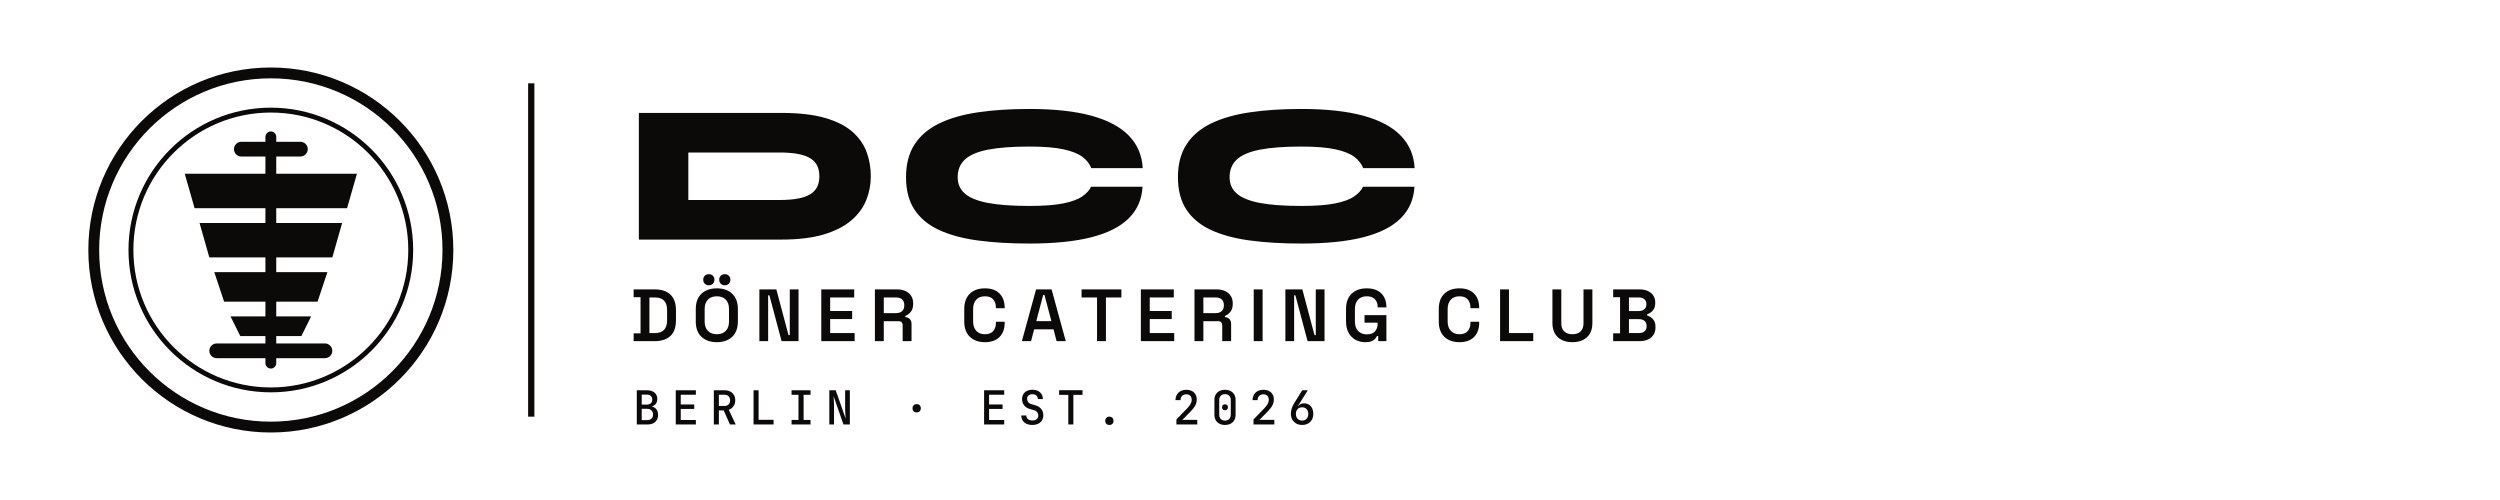
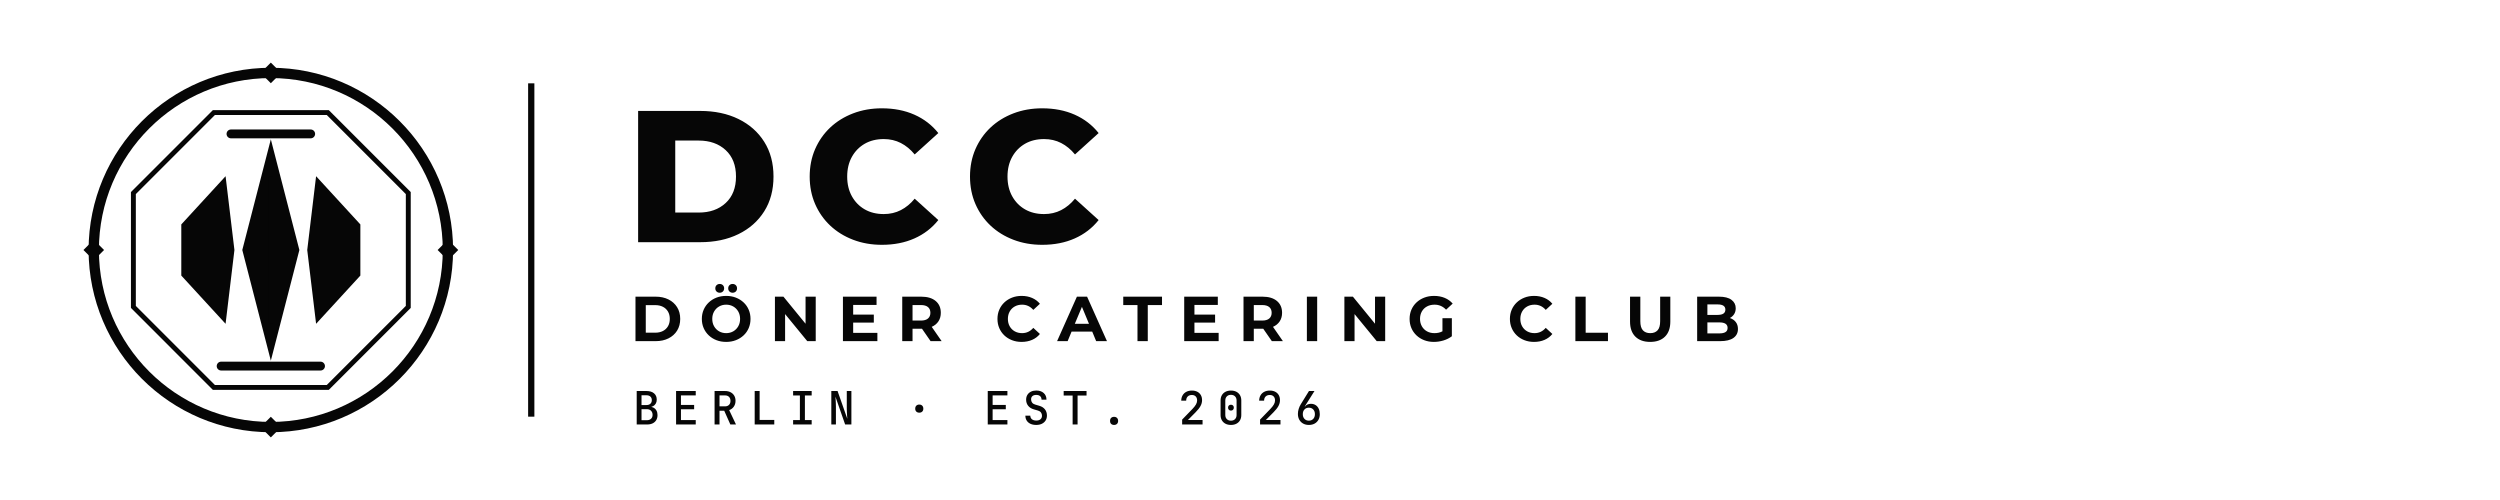
<svg xmlns="http://www.w3.org/2000/svg" viewBox="0 0 480 96" width="480" height="96" role="img" aria-label="DCC Döner Catering Club — logo-primary (mono)">
-   <circle cx="52.00" cy="48.00" r="34.00" fill="none" stroke="#0B0A09" stroke-width="2.08" />
-   <circle cx="52.00" cy="48.00" r="26.86" fill="none" stroke="#0B0A09" stroke-width="0.94" />
-   <line x1="52.00" y1="26.28" x2="52.00" y2="69.72" stroke="#0B0A09" stroke-width="2.08" stroke-linecap="round" />
-   <rect x="44.92" y="27.22" width="14.17" height="2.83" rx="1.42" fill="#0B0A09" />
-   <rect x="40.19" y="65.94" width="23.61" height="2.83" rx="1.42" fill="#0B0A09" />
-   <path d="M 35.47,33.36 L 68.53,33.36 L 66.64,39.97 L 37.36,39.97 Z" fill="#0B0A09" />
-   <path d="M 38.31,42.81 L 65.69,42.81 L 63.81,49.42 L 40.19,49.42 Z" fill="#0B0A09" />
-   <path d="M 41.14,52.25 L 62.86,52.25 L 60.97,57.92 L 43.03,57.92 Z" fill="#0B0A09" />
-   <path d="M 44.26,60.75 L 59.74,60.75 L 57.86,64.53 L 46.14,64.53 Z" fill="#0B0A09" />
-   <line x1="102" y1="16" x2="102" y2="80" stroke="#0B0A09" stroke-width="1.2" />
-   <path d="M150.02 21.68Q155.15 21.68 158.494 22.668Q161.838 23.656 163.738 25.366Q165.638 27.076 166.417 29.261Q167.196 31.446 167.196 33.84Q167.196 36.234 166.322 38.419Q165.448 40.604 163.453 42.314Q161.458 44.024 158.171 45.012Q154.884 46.0 150.02 46.0H122.66V21.68ZM132.16 38.4H149.64Q151.768 38.4 153.25 38.115Q154.732 37.83 155.625 37.26Q156.518 36.69 156.917 35.835Q157.316 34.98 157.316 33.84Q157.316 32.7 156.917 31.845Q156.518 30.99 155.625 30.42Q154.732 29.85 153.25 29.565Q151.768 29.28 149.64 29.28H132.16ZM219.366 35.854Q219.176 39.464 216.744 41.896Q214.312 44.328 209.581 45.544Q204.85 46.76 197.63 46.76Q192.12 46.76 187.75 46.171Q183.38 45.582 180.302 44.157Q177.224 42.732 175.59 40.262Q173.956 37.792 173.956 34.03Q173.956 30.268 175.59 27.741Q177.224 25.214 180.302 23.713Q183.38 22.212 187.75 21.566Q192.12 20.92 197.63 20.92Q204.85 20.92 209.6 22.231Q214.35 23.542 216.782 26.088Q219.214 28.634 219.404 32.282H209.524Q209.068 31.066 207.852 30.135Q206.636 29.204 204.204 28.672Q201.772 28.14 197.63 28.14Q192.766 28.14 189.726 28.729Q186.686 29.318 185.28 30.61Q183.874 31.902 183.874 34.03Q183.874 35.968 185.28 37.184Q186.686 38.4 189.726 38.97Q192.766 39.54 197.63 39.54Q201.772 39.54 204.185 39.046Q206.598 38.552 207.814 37.697Q209.03 36.842 209.486 35.854ZM271.574 35.854Q271.384 39.464 268.952 41.896Q266.52 44.328 261.789 45.544Q257.058 46.76 249.838 46.76Q244.328 46.76 239.958 46.171Q235.588 45.582 232.51 44.157Q229.432 42.732 227.798 40.262Q226.164 37.792 226.164 34.03Q226.164 30.268 227.798 27.741Q229.432 25.214 232.51 23.713Q235.588 22.212 239.958 21.566Q244.328 20.92 249.838 20.92Q257.058 20.92 261.808 22.231Q266.558 23.542 268.99 26.088Q271.422 28.634 271.612 32.282H261.732Q261.276 31.066 260.06 30.135Q258.844 29.204 256.412 28.672Q253.98 28.14 249.838 28.14Q244.974 28.14 241.934 28.729Q238.894 29.318 237.488 30.61Q236.082 31.902 236.082 34.03Q236.082 35.968 237.488 37.184Q238.894 38.4 241.934 38.97Q244.974 39.54 249.838 39.54Q253.98 39.54 256.393 39.046Q258.806 38.552 260.022 37.697Q261.238 36.842 261.694 35.854Z" fill="#0B0A09" />
-   <path d="M121.658 65.5V63.997H122.984V57.063H121.658V55.56H125.693Q127.685 55.56 128.737 56.57Q129.788 57.581 129.788 59.598V61.465Q129.788 63.482 128.737 64.491Q127.685 65.5 125.693 65.5ZM124.69 63.95H125.717Q126.927 63.95 127.505 63.326Q128.082 62.703 128.082 61.519V59.543Q128.082 58.346 127.505 57.729Q126.927 57.112 125.717 57.112H124.69ZM137.63 65.699Q135.778 65.699 134.683 64.669Q133.588 63.64 133.588 61.71V59.35Q133.588 57.42 134.683 56.391Q135.778 55.361 137.63 55.361Q139.482 55.361 140.577 56.391Q141.673 57.42 141.673 59.35V61.71Q141.673 63.64 140.577 64.669Q139.482 65.699 137.63 65.699ZM137.63 64.172Q138.741 64.172 139.354 63.522Q139.967 62.872 139.967 61.762V59.298Q139.967 58.188 139.354 57.538Q138.741 56.888 137.63 56.888Q136.534 56.888 135.914 57.538Q135.293 58.188 135.293 59.298V61.762Q135.293 62.872 135.914 63.522Q136.534 64.172 137.63 64.172ZM139.164 54.773Q138.711 54.773 138.4 54.485Q138.088 54.198 138.088 53.709Q138.088 53.219 138.4 52.932Q138.711 52.645 139.164 52.645Q139.631 52.645 139.936 52.932Q140.24 53.219 140.24 53.709Q140.24 54.198 139.936 54.485Q139.631 54.773 139.164 54.773ZM136.096 54.773Q135.643 54.773 135.332 54.485Q135.021 54.198 135.021 53.709Q135.021 53.219 135.332 52.932Q135.643 52.645 136.096 52.645Q136.563 52.645 136.868 52.932Q137.172 53.219 137.172 53.709Q137.172 54.198 136.868 54.485Q136.563 54.773 136.096 54.773ZM145.801 65.5V55.56H149.057L151.396 64.351H151.637V55.56H153.319V65.5H150.062L147.723 56.706H147.483V65.5ZM157.686 65.5V55.56H164.009V57.11H159.392V59.717H163.612V61.267H159.392V63.95H164.089V65.5ZM167.981 65.5V55.56H172.224Q173.158 55.56 173.856 55.884Q174.553 56.208 174.94 56.803Q175.327 57.399 175.327 58.213V58.378Q175.327 59.293 174.891 59.85Q174.455 60.408 173.825 60.651V60.892Q174.381 60.918 174.698 61.269Q175.015 61.619 175.015 62.226V65.5H173.31V62.466Q173.31 62.105 173.12 61.887Q172.93 61.669 172.503 61.669H169.687V65.5ZM169.687 60.119H172.045Q172.789 60.119 173.205 59.73Q173.621 59.34 173.621 58.679V58.55Q173.621 57.889 173.214 57.499Q172.806 57.11 172.045 57.11H169.687ZM189.109 65.699Q187.281 65.699 186.208 64.669Q185.135 63.64 185.135 61.71V59.35Q185.135 57.42 186.208 56.391Q187.281 55.361 189.109 55.361Q190.924 55.361 191.91 56.357Q192.896 57.353 192.896 59.088V59.17H191.214V59.036Q191.214 58.096 190.697 57.492Q190.18 56.888 189.109 56.888Q188.048 56.888 187.444 57.538Q186.84 58.188 186.84 59.321V61.739Q186.84 62.86 187.444 63.516Q188.048 64.172 189.109 64.172Q190.18 64.172 190.697 63.562Q191.214 62.953 191.214 62.024V61.776H192.896V61.972Q192.896 63.707 191.91 64.703Q190.924 65.699 189.109 65.699ZM196.201 65.5 198.926 55.56H201.903L204.628 65.5H202.868L202.274 63.234H198.555L197.961 65.5ZM198.963 61.66H201.866L200.535 56.627H200.294ZM210.631 65.5V57.11H207.66V55.56H215.308V57.11H212.337V65.5ZM219.046 65.5V55.56H225.369V57.11H220.751V59.717H224.971V61.267H220.751V63.95H225.449V65.5ZM229.341 65.5V55.56H233.583Q234.518 55.56 235.215 55.884Q235.912 56.208 236.299 56.803Q236.686 57.399 236.686 58.213V58.378Q236.686 59.293 236.25 59.85Q235.814 60.408 235.185 60.651V60.892Q235.74 60.918 236.058 61.269Q236.375 61.619 236.375 62.226V65.5H234.669V62.466Q234.669 62.105 234.48 61.887Q234.29 61.669 233.863 61.669H231.046V65.5ZM231.046 60.119H233.404Q234.149 60.119 234.565 59.73Q234.981 59.34 234.981 58.679V58.55Q234.981 57.889 234.573 57.499Q234.165 57.11 233.404 57.11H231.046ZM240.715 65.5V55.56H242.421V65.5ZM246.793 65.5V55.56H250.049L252.388 64.351H252.629V55.56H254.311V65.5H251.055L248.716 56.706H248.475V65.5ZM262.12 65.699Q261.078 65.699 260.243 65.237Q259.409 64.776 258.923 63.886Q258.437 62.996 258.437 61.71V59.35Q258.437 57.42 259.51 56.391Q260.583 55.361 262.411 55.361Q264.226 55.361 265.207 56.333Q266.188 57.304 266.188 58.956V59.015H264.506V58.904Q264.506 58.334 264.277 57.877Q264.048 57.419 263.585 57.154Q263.121 56.888 262.411 56.888Q261.35 56.888 260.746 57.538Q260.142 58.188 260.142 59.321V61.739Q260.142 62.86 260.746 63.528Q261.35 64.196 262.435 64.196Q263.514 64.196 264.013 63.614Q264.511 63.032 264.511 62.121V61.955H261.992V60.503H266.188V65.5H264.615V64.519H264.374Q264.262 64.778 264.026 65.054Q263.79 65.33 263.338 65.514Q262.887 65.699 262.12 65.699ZM280.218 65.699Q278.39 65.699 277.317 64.669Q276.244 63.64 276.244 61.71V59.35Q276.244 57.42 277.317 56.391Q278.39 55.361 280.218 55.361Q282.033 55.361 283.019 56.357Q284.005 57.353 284.005 59.088V59.17H282.323V59.036Q282.323 58.096 281.806 57.492Q281.289 56.888 280.218 56.888Q279.157 56.888 278.553 57.538Q277.949 58.188 277.949 59.321V61.739Q277.949 62.86 278.553 63.516Q279.157 64.172 280.218 64.172Q281.289 64.172 281.806 63.562Q282.323 62.953 282.323 62.024V61.776H284.005V61.972Q284.005 63.707 283.019 64.703Q282.033 65.699 280.218 65.699ZM288.016 65.5V55.56H289.722V63.95H294.385V65.5ZM301.901 65.699Q300.708 65.699 299.847 65.264Q298.986 64.829 298.526 64.01Q298.065 63.19 298.065 62.049V55.56H299.771V62.096Q299.771 63.079 300.321 63.626Q300.872 64.172 301.901 64.172Q302.931 64.172 303.482 63.626Q304.032 63.079 304.032 62.096V55.56H305.738V62.049Q305.738 63.19 305.279 64.01Q304.82 64.829 303.957 65.264Q303.095 65.699 301.901 65.699ZM309.727 65.5V63.997H311.053V57.063H309.727V55.56H314.806Q315.705 55.56 316.378 55.867Q317.052 56.173 317.428 56.734Q317.804 57.295 317.804 58.068V58.205Q317.804 58.89 317.546 59.326Q317.288 59.763 316.934 60.001Q316.58 60.239 316.258 60.341V60.582Q316.58 60.667 316.953 60.906Q317.326 61.146 317.588 61.588Q317.851 62.031 317.851 62.738V62.88Q317.851 63.702 317.466 64.29Q317.082 64.878 316.407 65.189Q315.733 65.5 314.846 65.5ZM312.758 63.95H314.643Q315.333 63.95 315.74 63.617Q316.146 63.284 316.146 62.681V62.544Q316.146 61.94 315.745 61.607Q315.345 61.274 314.643 61.274H312.758ZM312.758 59.724H314.63Q315.282 59.724 315.69 59.392Q316.099 59.061 316.099 58.488V58.346Q316.099 57.762 315.696 57.436Q315.293 57.11 314.63 57.11H312.758Z" fill="#0B0A09" />
-   <path d="M122.264 81.5V74.93H124.203Q125.132 74.93 125.667 75.381Q126.201 75.833 126.201 76.626Q126.201 77.071 126.008 77.401Q125.815 77.731 125.471 77.911Q125.127 78.091 124.668 78.085V77.998Q125.166 77.989 125.543 78.185Q125.92 78.381 126.135 78.755Q126.351 79.129 126.351 79.651Q126.351 80.215 126.105 80.633Q125.859 81.051 125.405 81.275Q124.951 81.5 124.322 81.5ZM123.21 80.663H124.242Q124.771 80.663 125.077 80.382Q125.383 80.101 125.383 79.611Q125.383 79.109 125.077 78.801Q124.771 78.493 124.242 78.493H123.21ZM123.21 77.683H124.192Q124.675 77.683 124.954 77.424Q125.232 77.166 125.232 76.724Q125.232 76.279 124.957 76.023Q124.681 75.767 124.197 75.767H123.21ZM129.746 81.5V74.93H133.607V75.792H130.704V77.659H133.292V78.515H130.704V80.638H133.607V81.5ZM137.055 81.5V74.93H139.113Q139.734 74.93 140.196 75.17Q140.659 75.41 140.914 75.841Q141.169 76.272 141.169 76.852Q141.169 77.51 140.833 77.995Q140.498 78.48 139.922 78.674L141.259 81.5H140.151L138.951 78.802H138.024V81.5ZM138.024 77.941H139.113Q139.601 77.941 139.89 77.649Q140.178 77.358 140.178 76.871Q140.178 76.373 139.89 76.082Q139.601 75.791 139.113 75.791H138.024ZM144.681 81.5V74.93H145.653V80.605H148.528V81.5ZM151.978 81.5V80.632H153.308V75.798H151.978V74.93H155.622V75.798H154.292V80.632H155.622V81.5ZM159.229 81.5V74.93H160.457L162.373 80.393Q162.352 80.136 162.325 79.775Q162.299 79.414 162.283 79.028Q162.267 78.642 162.267 78.323V74.93H163.171V81.5H161.943L160.039 76.037Q160.06 76.275 160.08 76.623Q160.101 76.972 160.117 77.349Q160.133 77.725 160.133 78.053V81.5ZM176 79.182Q175.636 79.182 175.42 78.969Q175.204 78.756 175.204 78.399Q175.204 78.026 175.42 77.808Q175.636 77.59 176 77.59Q176.366 77.59 176.581 77.808Q176.796 78.026 176.796 78.399Q176.796 78.756 176.581 78.969Q176.366 79.182 176 79.182ZM188.946 81.5V74.93H192.807V75.792H189.904V77.659H192.492V78.515H189.904V80.638H192.807V81.5ZM198.225 81.59Q197.564 81.59 197.085 81.369Q196.607 81.147 196.347 80.737Q196.087 80.326 196.081 79.763H197.052Q197.052 80.209 197.366 80.469Q197.679 80.729 198.233 80.729Q198.757 80.729 199.052 80.477Q199.348 80.225 199.348 79.778Q199.348 79.415 199.145 79.145Q198.943 78.875 198.569 78.771L197.745 78.53Q197.022 78.326 196.628 77.825Q196.234 77.324 196.234 76.632Q196.234 76.087 196.48 75.685Q196.727 75.283 197.175 75.058Q197.623 74.834 198.232 74.834Q199.14 74.834 199.682 75.321Q200.224 75.807 200.23 76.622H199.258Q199.258 76.187 198.988 75.941Q198.717 75.695 198.221 75.695Q197.739 75.695 197.472 75.924Q197.205 76.153 197.205 76.565Q197.205 76.935 197.407 77.204Q197.608 77.473 197.983 77.582L198.824 77.833Q199.545 78.037 199.932 78.539Q200.319 79.04 200.319 79.747Q200.319 80.298 200.058 80.713Q199.797 81.129 199.326 81.36Q198.855 81.59 198.225 81.59ZM205.114 81.5V75.818H203.355V74.924H207.845V75.818H206.086V81.5ZM213 81.59Q212.636 81.59 212.42 81.377Q212.204 81.164 212.204 80.807Q212.204 80.434 212.42 80.217Q212.636 79.999 213 79.999Q213.366 79.999 213.581 80.217Q213.796 80.434 213.796 80.807Q213.796 81.164 213.581 81.377Q213.366 81.59 213 81.59ZM225.869 81.5V80.54L227.9 78.442Q228.37 77.95 228.589 77.558Q228.808 77.167 228.808 76.782Q228.808 76.279 228.534 75.994Q228.259 75.708 227.783 75.708Q227.258 75.708 226.959 76.007Q226.661 76.305 226.661 76.829H225.689Q225.701 76.219 225.963 75.771Q226.225 75.324 226.694 75.082Q227.164 74.84 227.791 74.84Q228.398 74.84 228.846 75.072Q229.293 75.304 229.537 75.727Q229.78 76.15 229.78 76.733Q229.78 77.315 229.478 77.875Q229.175 78.435 228.495 79.118L227.004 80.619H229.877V81.5ZM235.201 81.59Q234.581 81.59 234.123 81.349Q233.666 81.108 233.416 80.669Q233.166 80.23 233.166 79.642V76.788Q233.166 76.194 233.416 75.758Q233.665 75.322 234.123 75.081Q234.58 74.84 235.2 74.84Q235.828 74.84 236.281 75.081Q236.735 75.322 236.984 75.758Q237.234 76.194 237.234 76.788V79.642Q237.234 80.23 236.984 80.669Q236.734 81.108 236.278 81.349Q235.822 81.59 235.201 81.59ZM235.201 80.754Q235.705 80.754 236.006 80.447Q236.308 80.139 236.308 79.642V76.788Q236.308 76.291 236.006 75.983Q235.705 75.676 235.2 75.676Q234.695 75.676 234.394 75.983Q234.092 76.291 234.092 76.788V79.642Q234.092 80.139 234.395 80.447Q234.698 80.754 235.201 80.754ZM235.201 78.773Q234.946 78.773 234.79 78.612Q234.633 78.452 234.633 78.187Q234.633 77.932 234.789 77.776Q234.945 77.621 235.201 77.621Q235.456 77.621 235.612 77.777Q235.767 77.932 235.767 78.187Q235.767 78.451 235.611 78.612Q235.456 78.773 235.201 78.773ZM240.669 81.5V80.54L242.7 78.442Q243.17 77.95 243.389 77.558Q243.608 77.167 243.608 76.782Q243.608 76.279 243.334 75.994Q243.059 75.708 242.583 75.708Q242.058 75.708 241.759 76.007Q241.461 76.305 241.461 76.829H240.489Q240.501 76.219 240.763 75.771Q241.025 75.324 241.494 75.082Q241.964 74.84 242.591 74.84Q243.198 74.84 243.646 75.072Q244.093 75.304 244.337 75.727Q244.58 76.15 244.58 76.733Q244.58 77.315 244.278 77.875Q243.975 78.435 243.295 79.118L241.804 80.619H244.677V81.5ZM250.006 81.59Q249.359 81.59 248.874 81.319Q248.388 81.048 248.119 80.561Q247.85 80.073 247.85 79.429Q247.85 78.948 247.999 78.453Q248.148 77.959 248.427 77.512L250.023 74.93H251.103L249.2 77.956L249.244 77.985Q249.423 77.723 249.724 77.582Q250.025 77.442 250.4 77.442Q250.931 77.442 251.325 77.693Q251.718 77.943 251.934 78.398Q252.15 78.853 252.15 79.472Q252.15 80.105 251.881 80.582Q251.612 81.059 251.134 81.325Q250.656 81.59 250.006 81.59ZM250 80.749Q250.536 80.749 250.862 80.4Q251.189 80.052 251.189 79.478Q251.189 78.901 250.862 78.551Q250.536 78.201 250 78.201Q249.464 78.201 249.138 78.551Q248.811 78.901 248.811 79.478Q248.811 80.052 249.138 80.4Q249.464 80.749 250 80.749Z" fill="#0B0A09" />
+   <circle cx="52.00" cy="48.00" r="34.00" fill="none" stroke="#060606" stroke-width="1.98" />
+   <polygon points="78.39,58.93 62.93,74.39 41.07,74.39 25.61,58.93 25.61,37.07 41.07,21.61 62.93,21.61 78.39,37.07" fill="none" stroke="#060606" stroke-width="0.94" />
+   <polygon points="52.00,12.02 53.98,14.00 52.00,15.98 50.02,14.00" fill="#060606" />
+   <polygon points="52.00,80.02 53.98,82.00 52.00,83.98 50.02,82.00" fill="#060606" />
+   <polygon points="18.00,46.02 19.98,48.00 18.00,49.98 16.02,48.00" fill="#060606" />
+   <polygon points="86.00,46.02 87.98,48.00 86.00,49.98 84.02,48.00" fill="#060606" />
+   <path d="M 52.00,26.75 L 57.48,48.00 L 52.00,69.25 L 46.52,48.00 Z" fill="#060606" />
+   <path d="M 43.31,33.83 L 34.81,43.09 L 34.81,52.91 L 43.31,62.17 L 45.01,48.00 Z" fill="#060606" />
+   <path d="M 60.69,33.83 L 69.19,43.09 L 69.19,52.91 L 60.69,62.17 L 58.99,48.00 Z" fill="#060606" />
+   <line x1="52.00" y1="33.83" x2="52.00" y2="62.17" stroke="#060606" stroke-width="0.94" stroke-opacity="0.75" />
+   <rect x="43.50" y="24.86" width="17.00" height="1.70" rx="0.85" fill="#060606" />
+   <rect x="41.61" y="69.44" width="20.78" height="1.70" rx="0.85" fill="#060606" />
+   <line x1="102" y1="16" x2="102" y2="80" stroke="#060606" stroke-width="1.2" />
+   <path d="M122.52 46.5V21.3H134.436Q138.612 21.3 141.78 22.848Q144.948 24.396 146.73 27.222Q148.512 30.048 148.512 33.9Q148.512 37.752 146.73 40.578Q144.948 43.404 141.78 44.952Q138.612 46.5 134.436 46.5ZM129.648 40.812H134.148Q137.352 40.812 139.332 38.976Q141.312 37.14 141.312 33.9Q141.312 30.66 139.332 28.824Q137.352 26.988 134.148 26.988H129.648ZM169.32 47.004Q166.332 47.004 163.794 46.032Q161.256 45.06 159.402 43.314Q157.548 41.568 156.504 39.174Q155.46 36.78 155.46 33.9Q155.46 31.02 156.504 28.626Q157.548 26.232 159.402 24.486Q161.256 22.74 163.794 21.768Q166.332 20.796 169.32 20.796Q172.812 20.796 175.566 22.02Q178.32 23.244 180.156 25.548L175.62 29.652Q174.432 28.212 172.956 27.456Q171.48 26.7 169.68 26.7Q167.592 26.7 166.026 27.6Q164.46 28.5 163.56 30.12Q162.66 31.74 162.66 33.9Q162.66 36.06 163.56 37.68Q164.46 39.3 166.026 40.2Q167.592 41.1 169.68 41.1Q171.48 41.1 172.956 40.344Q174.432 39.588 175.62 38.148L180.156 42.252Q178.32 44.556 175.566 45.78Q172.812 47.004 169.32 47.004ZM200.1 47.004Q197.112 47.004 194.574 46.032Q192.036 45.06 190.182 43.314Q188.328 41.568 187.284 39.174Q186.24 36.78 186.24 33.9Q186.24 31.02 187.284 28.626Q188.328 26.232 190.182 24.486Q192.036 22.74 194.574 21.768Q197.112 20.796 200.1 20.796Q203.592 20.796 206.346 22.02Q209.1 23.244 210.936 25.548L206.4 29.652Q205.212 28.212 203.736 27.456Q202.26 26.7 200.46 26.7Q198.372 26.7 196.806 27.6Q195.24 28.5 194.34 30.12Q193.44 31.74 193.44 33.9Q193.44 36.06 194.34 37.68Q195.24 39.3 196.806 40.2Q198.372 41.1 200.46 41.1Q202.26 41.1 203.736 40.344Q205.212 39.588 206.4 38.148L210.936 42.252Q209.1 44.556 206.346 45.78Q203.592 47.004 200.1 47.004Z" fill="#060606" />
+   <path d="M122.013 65.5V56.96H125.892Q127.283 56.96 128.344 57.491Q129.406 58.021 130.004 58.979Q130.601 59.937 130.601 61.23Q130.601 62.523 130.004 63.481Q129.406 64.439 128.344 64.969Q127.283 65.5 125.892 65.5ZM123.989 63.877H125.795Q126.649 63.877 127.277 63.554Q127.905 63.231 128.253 62.639Q128.601 62.047 128.601 61.23Q128.601 60.413 128.253 59.821Q127.905 59.229 127.277 58.906Q126.649 58.583 125.795 58.583H123.989ZM139.426 65.646Q138.413 65.646 137.565 65.317Q136.717 64.988 136.083 64.39Q135.448 63.792 135.101 62.987Q134.753 62.182 134.753 61.23Q134.753 60.278 135.101 59.473Q135.448 58.668 136.083 58.07Q136.717 57.472 137.565 57.143Q138.413 56.814 139.426 56.814Q140.438 56.814 141.286 57.143Q142.134 57.472 142.768 58.064Q143.403 58.656 143.75 59.467Q144.098 60.278 144.098 61.23Q144.098 62.182 143.75 62.993Q143.403 63.804 142.768 64.396Q142.134 64.988 141.286 65.317Q140.438 65.646 139.426 65.646ZM139.426 63.963Q140.182 63.963 140.786 63.615Q141.39 63.267 141.744 62.651Q142.097 62.035 142.097 61.23Q142.097 60.425 141.744 59.809Q141.39 59.193 140.786 58.845Q140.182 58.497 139.426 58.497Q138.669 58.497 138.065 58.845Q137.461 59.193 137.108 59.809Q136.754 60.425 136.754 61.23Q136.754 62.035 137.108 62.651Q137.461 63.267 138.065 63.615Q138.669 63.963 139.426 63.963ZM138.193 56.204Q137.827 56.204 137.583 55.972Q137.339 55.74 137.339 55.362Q137.339 54.984 137.583 54.752Q137.827 54.52 138.193 54.52Q138.547 54.52 138.791 54.752Q139.035 54.984 139.035 55.362Q139.035 55.74 138.791 55.972Q138.547 56.204 138.193 56.204ZM140.658 56.204Q140.304 56.204 140.06 55.972Q139.816 55.74 139.816 55.362Q139.816 54.984 140.06 54.752Q140.304 54.52 140.658 54.52Q141.024 54.52 141.268 54.752Q141.512 54.984 141.512 55.362Q141.512 55.74 141.268 55.972Q141.024 56.204 140.658 56.204ZM148.787 65.5V56.96H150.421L154.667 62.157V56.96H156.619V65.5H154.996L150.739 60.303V65.5ZM161.844 65.5V56.96H168.298V58.546H163.808V60.4H167.773V61.938H163.808V63.914H168.457V65.5ZM173.23 65.5V56.96H176.878Q178.659 56.96 179.648 57.79Q180.636 58.619 180.636 60.059Q180.636 61.01 180.178 61.7Q179.721 62.389 178.891 62.755L180.794 65.5H178.672L177.025 63.121Q176.976 63.121 176.927 63.121H175.207V65.5ZM175.207 61.547H176.817Q177.72 61.547 178.178 61.151Q178.635 60.754 178.635 60.059Q178.635 59.351 178.178 58.961Q177.72 58.57 176.817 58.57H175.207ZM196.137 65.646Q195.149 65.646 194.301 65.317Q193.453 64.988 192.831 64.396Q192.209 63.804 191.861 62.999Q191.513 62.194 191.513 61.23Q191.513 60.266 191.861 59.461Q192.209 58.656 192.837 58.064Q193.465 57.472 194.307 57.143Q195.149 56.814 196.149 56.814Q197.259 56.814 198.162 57.204Q199.065 57.594 199.663 58.326L198.394 59.498Q197.516 58.497 196.247 58.497Q195.442 58.497 194.826 58.845Q194.209 59.193 193.862 59.809Q193.514 60.425 193.514 61.23Q193.514 62.035 193.862 62.651Q194.209 63.267 194.826 63.615Q195.442 63.963 196.247 63.963Q197.516 63.963 198.394 62.95L199.663 64.121Q199.065 64.866 198.162 65.256Q197.259 65.646 196.137 65.646ZM202.96 65.5 206.767 56.96H208.719L212.537 65.5H210.463L209.707 63.67H205.742L204.986 65.5ZM206.364 62.169H209.085L207.731 58.912ZM218.397 65.5V58.57H215.664V56.96H223.106V58.57H220.373V65.5ZM227.368 65.5V56.96H233.821V58.546H229.332V60.4H233.297V61.938H229.332V63.914H233.98V65.5ZM238.754 65.5V56.96H242.402Q244.183 56.96 245.171 57.79Q246.159 58.619 246.159 60.059Q246.159 61.01 245.702 61.7Q245.244 62.389 244.415 62.755L246.318 65.5H244.195L242.548 63.121Q242.499 63.121 242.45 63.121H240.73V65.5ZM240.73 61.547H242.341Q243.243 61.547 243.701 61.151Q244.158 60.754 244.158 60.059Q244.158 59.351 243.701 58.961Q243.243 58.57 242.341 58.57H240.73ZM250.921 65.5V56.96H252.897V65.5ZM258.122 65.5V56.96H259.757L264.003 62.157V56.96H265.955V65.5H264.332L260.074 60.303V65.5ZM275.304 65.646Q274.291 65.646 273.443 65.317Q272.595 64.988 271.967 64.396Q271.339 63.804 270.991 62.999Q270.643 62.194 270.643 61.23Q270.643 60.266 270.991 59.461Q271.339 58.656 271.973 58.064Q272.607 57.472 273.461 57.143Q274.315 56.814 275.34 56.814Q276.463 56.814 277.378 57.192Q278.293 57.57 278.915 58.29L277.646 59.461Q276.731 58.497 275.438 58.497Q274.608 58.497 273.98 58.839Q273.352 59.18 272.998 59.796Q272.644 60.413 272.644 61.23Q272.644 62.023 272.998 62.645Q273.352 63.267 273.974 63.615Q274.596 63.963 275.413 63.963Q275.816 63.963 276.2 63.883Q276.585 63.804 276.951 63.609V61.096H278.756V64.561Q278.049 65.097 277.134 65.372Q276.219 65.646 275.304 65.646ZM294.526 65.646Q293.538 65.646 292.69 65.317Q291.842 64.988 291.22 64.396Q290.597 63.804 290.25 62.999Q289.902 62.194 289.902 61.23Q289.902 60.266 290.25 59.461Q290.597 58.656 291.226 58.064Q291.854 57.472 292.696 57.143Q293.538 56.814 294.538 56.814Q295.648 56.814 296.551 57.204Q297.454 57.594 298.052 58.326L296.783 59.498Q295.904 58.497 294.636 58.497Q293.83 58.497 293.214 58.845Q292.598 59.193 292.25 59.809Q291.903 60.425 291.903 61.23Q291.903 62.035 292.25 62.651Q292.598 63.267 293.214 63.615Q293.83 63.963 294.636 63.963Q295.904 63.963 296.783 62.95L298.052 64.121Q297.454 64.866 296.551 65.256Q295.648 65.646 294.526 65.646ZM302.472 65.5V56.96H304.448V63.89H308.73V65.5ZM316.835 65.646Q315.017 65.646 313.992 64.634Q312.967 63.621 312.967 61.742V56.96H314.944V61.669Q314.944 62.889 315.444 63.426Q315.944 63.963 316.847 63.963Q317.75 63.963 318.25 63.426Q318.75 62.889 318.75 61.669V56.96H320.702V61.742Q320.702 63.621 319.677 64.634Q318.652 65.646 316.835 65.646ZM325.854 65.5V56.96H330.026Q331.637 56.96 332.448 57.57Q333.259 58.18 333.259 59.18Q333.259 59.827 332.961 60.303Q332.662 60.779 332.137 61.059Q332.845 61.291 333.266 61.828Q333.686 62.365 333.686 63.17Q333.686 64.268 332.82 64.884Q331.954 65.5 330.27 65.5ZM327.818 64.012H330.124Q330.893 64.012 331.295 63.761Q331.698 63.511 331.698 62.962Q331.698 61.901 330.124 61.901H327.818ZM327.818 60.461H329.782Q331.271 60.461 331.271 59.449Q331.271 58.448 329.782 58.448H327.818Z" fill="#060606" />
+   <path d="M122.247 81.5V75.076H124.143Q125.052 75.076 125.574 75.517Q126.096 75.959 126.096 76.734Q126.096 77.17 125.907 77.492Q125.719 77.815 125.383 77.991Q125.046 78.167 124.598 78.161V78.076Q125.084 78.067 125.453 78.259Q125.822 78.451 126.032 78.816Q126.243 79.181 126.243 79.692Q126.243 80.243 126.003 80.652Q125.762 81.061 125.318 81.28Q124.875 81.5 124.259 81.5ZM123.172 80.682H124.181Q124.698 80.682 124.997 80.407Q125.296 80.132 125.296 79.653Q125.296 79.162 124.997 78.861Q124.698 78.56 124.181 78.56H123.172ZM123.172 77.768H124.132Q124.604 77.768 124.877 77.515Q125.149 77.262 125.149 76.83Q125.149 76.395 124.88 76.145Q124.611 75.894 124.137 75.894H123.172ZM129.807 81.5V75.076H133.582V75.919H130.744V77.744H133.274V78.581H130.744V80.657H133.582V81.5ZM137.198 81.5V75.076H139.211Q139.817 75.076 140.27 75.311Q140.722 75.545 140.971 75.967Q141.221 76.388 141.221 76.956Q141.221 77.599 140.893 78.073Q140.564 78.548 140.002 78.737L141.309 81.5H140.226L139.052 78.862H138.146V81.5ZM138.146 78.02H139.211Q139.688 78.02 139.97 77.735Q140.252 77.45 140.252 76.974Q140.252 76.487 139.97 76.202Q139.688 75.918 139.211 75.918H138.146ZM144.899 81.5V75.076H145.85V80.625H148.661V81.5ZM152.278 81.5V80.652H153.579V75.924H152.278V75.076H155.842V75.924H154.541V80.652H155.842V81.5ZM159.613 81.5V75.076H160.814L162.687 80.418Q162.666 80.166 162.64 79.813Q162.614 79.46 162.599 79.083Q162.583 78.705 162.583 78.394V75.076H163.467V81.5H162.266L160.405 76.158Q160.425 76.391 160.445 76.732Q160.466 77.073 160.481 77.441Q160.497 77.809 160.497 78.13V81.5ZM176.5 79.233Q176.144 79.233 175.933 79.025Q175.722 78.817 175.722 78.468Q175.722 78.103 175.933 77.89Q176.144 77.677 176.5 77.677Q176.858 77.677 177.068 77.89Q177.278 78.103 177.278 78.468Q177.278 78.817 177.068 79.025Q176.858 79.233 176.5 79.233ZM189.647 81.5V75.076H193.422V75.919H190.584V77.744H193.114V78.581H190.584V80.657H193.422V81.5ZM198.965 81.588Q198.318 81.588 197.85 81.372Q197.382 81.155 197.128 80.754Q196.874 80.352 196.868 79.802H197.818Q197.818 80.238 198.124 80.492Q198.43 80.746 198.973 80.746Q199.485 80.746 199.773 80.499Q200.062 80.253 200.062 79.817Q200.062 79.461 199.864 79.197Q199.667 78.933 199.301 78.832L198.496 78.596Q197.788 78.396 197.403 77.907Q197.017 77.417 197.017 76.74Q197.017 76.208 197.258 75.814Q197.499 75.421 197.938 75.201Q198.376 74.982 198.972 74.982Q199.859 74.982 200.389 75.458Q200.919 75.934 200.925 76.73H199.975Q199.975 76.305 199.71 76.065Q199.445 75.824 198.96 75.824Q198.489 75.824 198.229 76.048Q197.968 76.272 197.968 76.675Q197.968 77.037 198.164 77.299Q198.361 77.562 198.728 77.669L199.55 77.914Q200.256 78.114 200.634 78.604Q201.012 79.095 201.012 79.786Q201.012 80.324 200.757 80.731Q200.501 81.137 200.041 81.363Q199.581 81.588 198.965 81.588ZM205.945 81.5V75.945H204.224V75.07H208.616V75.945H206.895V81.5ZM213.9 81.588Q213.544 81.588 213.333 81.38Q213.122 81.172 213.122 80.822Q213.122 80.458 213.333 80.245Q213.544 80.032 213.9 80.032Q214.258 80.032 214.468 80.245Q214.678 80.458 214.678 80.822Q214.678 81.172 214.468 81.38Q214.258 81.588 213.9 81.588ZM226.972 81.5V80.561L228.958 78.51Q229.417 78.028 229.631 77.646Q229.846 77.264 229.846 76.887Q229.846 76.395 229.577 76.116Q229.309 75.837 228.843 75.837Q228.33 75.837 228.038 76.129Q227.746 76.421 227.746 76.933H226.796Q226.808 76.336 227.064 75.899Q227.32 75.461 227.779 75.225Q228.238 74.988 228.851 74.988Q229.445 74.988 229.883 75.215Q230.32 75.442 230.558 75.856Q230.796 76.269 230.796 76.839Q230.796 77.408 230.5 77.955Q230.205 78.503 229.539 79.171L228.082 80.638H230.891V81.5ZM236.341 81.588Q235.735 81.588 235.287 81.352Q234.84 81.116 234.595 80.687Q234.351 80.258 234.351 79.683V76.893Q234.351 76.312 234.595 75.886Q234.839 75.459 235.287 75.224Q235.734 74.988 236.34 74.988Q236.954 74.988 237.397 75.224Q237.84 75.459 238.085 75.886Q238.329 76.312 238.329 76.893V79.683Q238.329 80.258 238.085 80.687Q237.84 81.116 237.394 81.352Q236.948 81.588 236.341 81.588ZM236.341 80.77Q236.834 80.77 237.128 80.47Q237.423 80.169 237.423 79.683V76.893Q237.423 76.407 237.128 76.106Q236.834 75.806 236.34 75.806Q235.846 75.806 235.552 76.106Q235.257 76.407 235.257 76.893V79.683Q235.257 80.169 235.553 80.47Q235.849 80.77 236.341 80.77ZM236.341 78.834Q236.092 78.834 235.939 78.676Q235.786 78.519 235.786 78.26Q235.786 78.011 235.938 77.859Q236.091 77.707 236.341 77.707Q236.591 77.707 236.743 77.859Q236.894 78.011 236.894 78.26Q236.894 78.519 236.742 78.676Q236.59 78.834 236.341 78.834ZM241.932 81.5V80.561L243.918 78.51Q244.377 78.028 244.591 77.646Q244.806 77.264 244.806 76.887Q244.806 76.395 244.537 76.116Q244.269 75.837 243.803 75.837Q243.29 75.837 242.998 76.129Q242.706 76.421 242.706 76.933H241.756Q241.768 76.336 242.024 75.899Q242.28 75.461 242.739 75.225Q243.198 74.988 243.811 74.988Q244.405 74.988 244.843 75.215Q245.28 75.442 245.518 75.856Q245.756 76.269 245.756 76.839Q245.756 77.408 245.46 77.955Q245.165 78.503 244.499 79.171L243.042 80.638H245.851V81.5ZM251.306 81.588Q250.673 81.588 250.199 81.323Q249.724 81.058 249.461 80.582Q249.198 80.105 249.198 79.475Q249.198 79.004 249.343 78.521Q249.489 78.037 249.762 77.601L251.322 75.076H252.379L250.518 78.035L250.561 78.064Q250.736 77.807 251.03 77.669Q251.325 77.532 251.691 77.532Q252.211 77.532 252.595 77.777Q252.98 78.022 253.191 78.467Q253.402 78.912 253.402 79.517Q253.402 80.136 253.139 80.602Q252.876 81.069 252.409 81.328Q251.941 81.588 251.306 81.588ZM251.3 80.765Q251.824 80.765 252.143 80.425Q252.462 80.084 252.462 79.523Q252.462 78.959 252.143 78.617Q251.824 78.275 251.3 78.275Q250.776 78.275 250.457 78.617Q250.138 78.959 250.138 79.523Q250.138 80.084 250.457 80.425Q250.776 80.765 251.3 80.765Z" fill="#060606" />
</svg>
